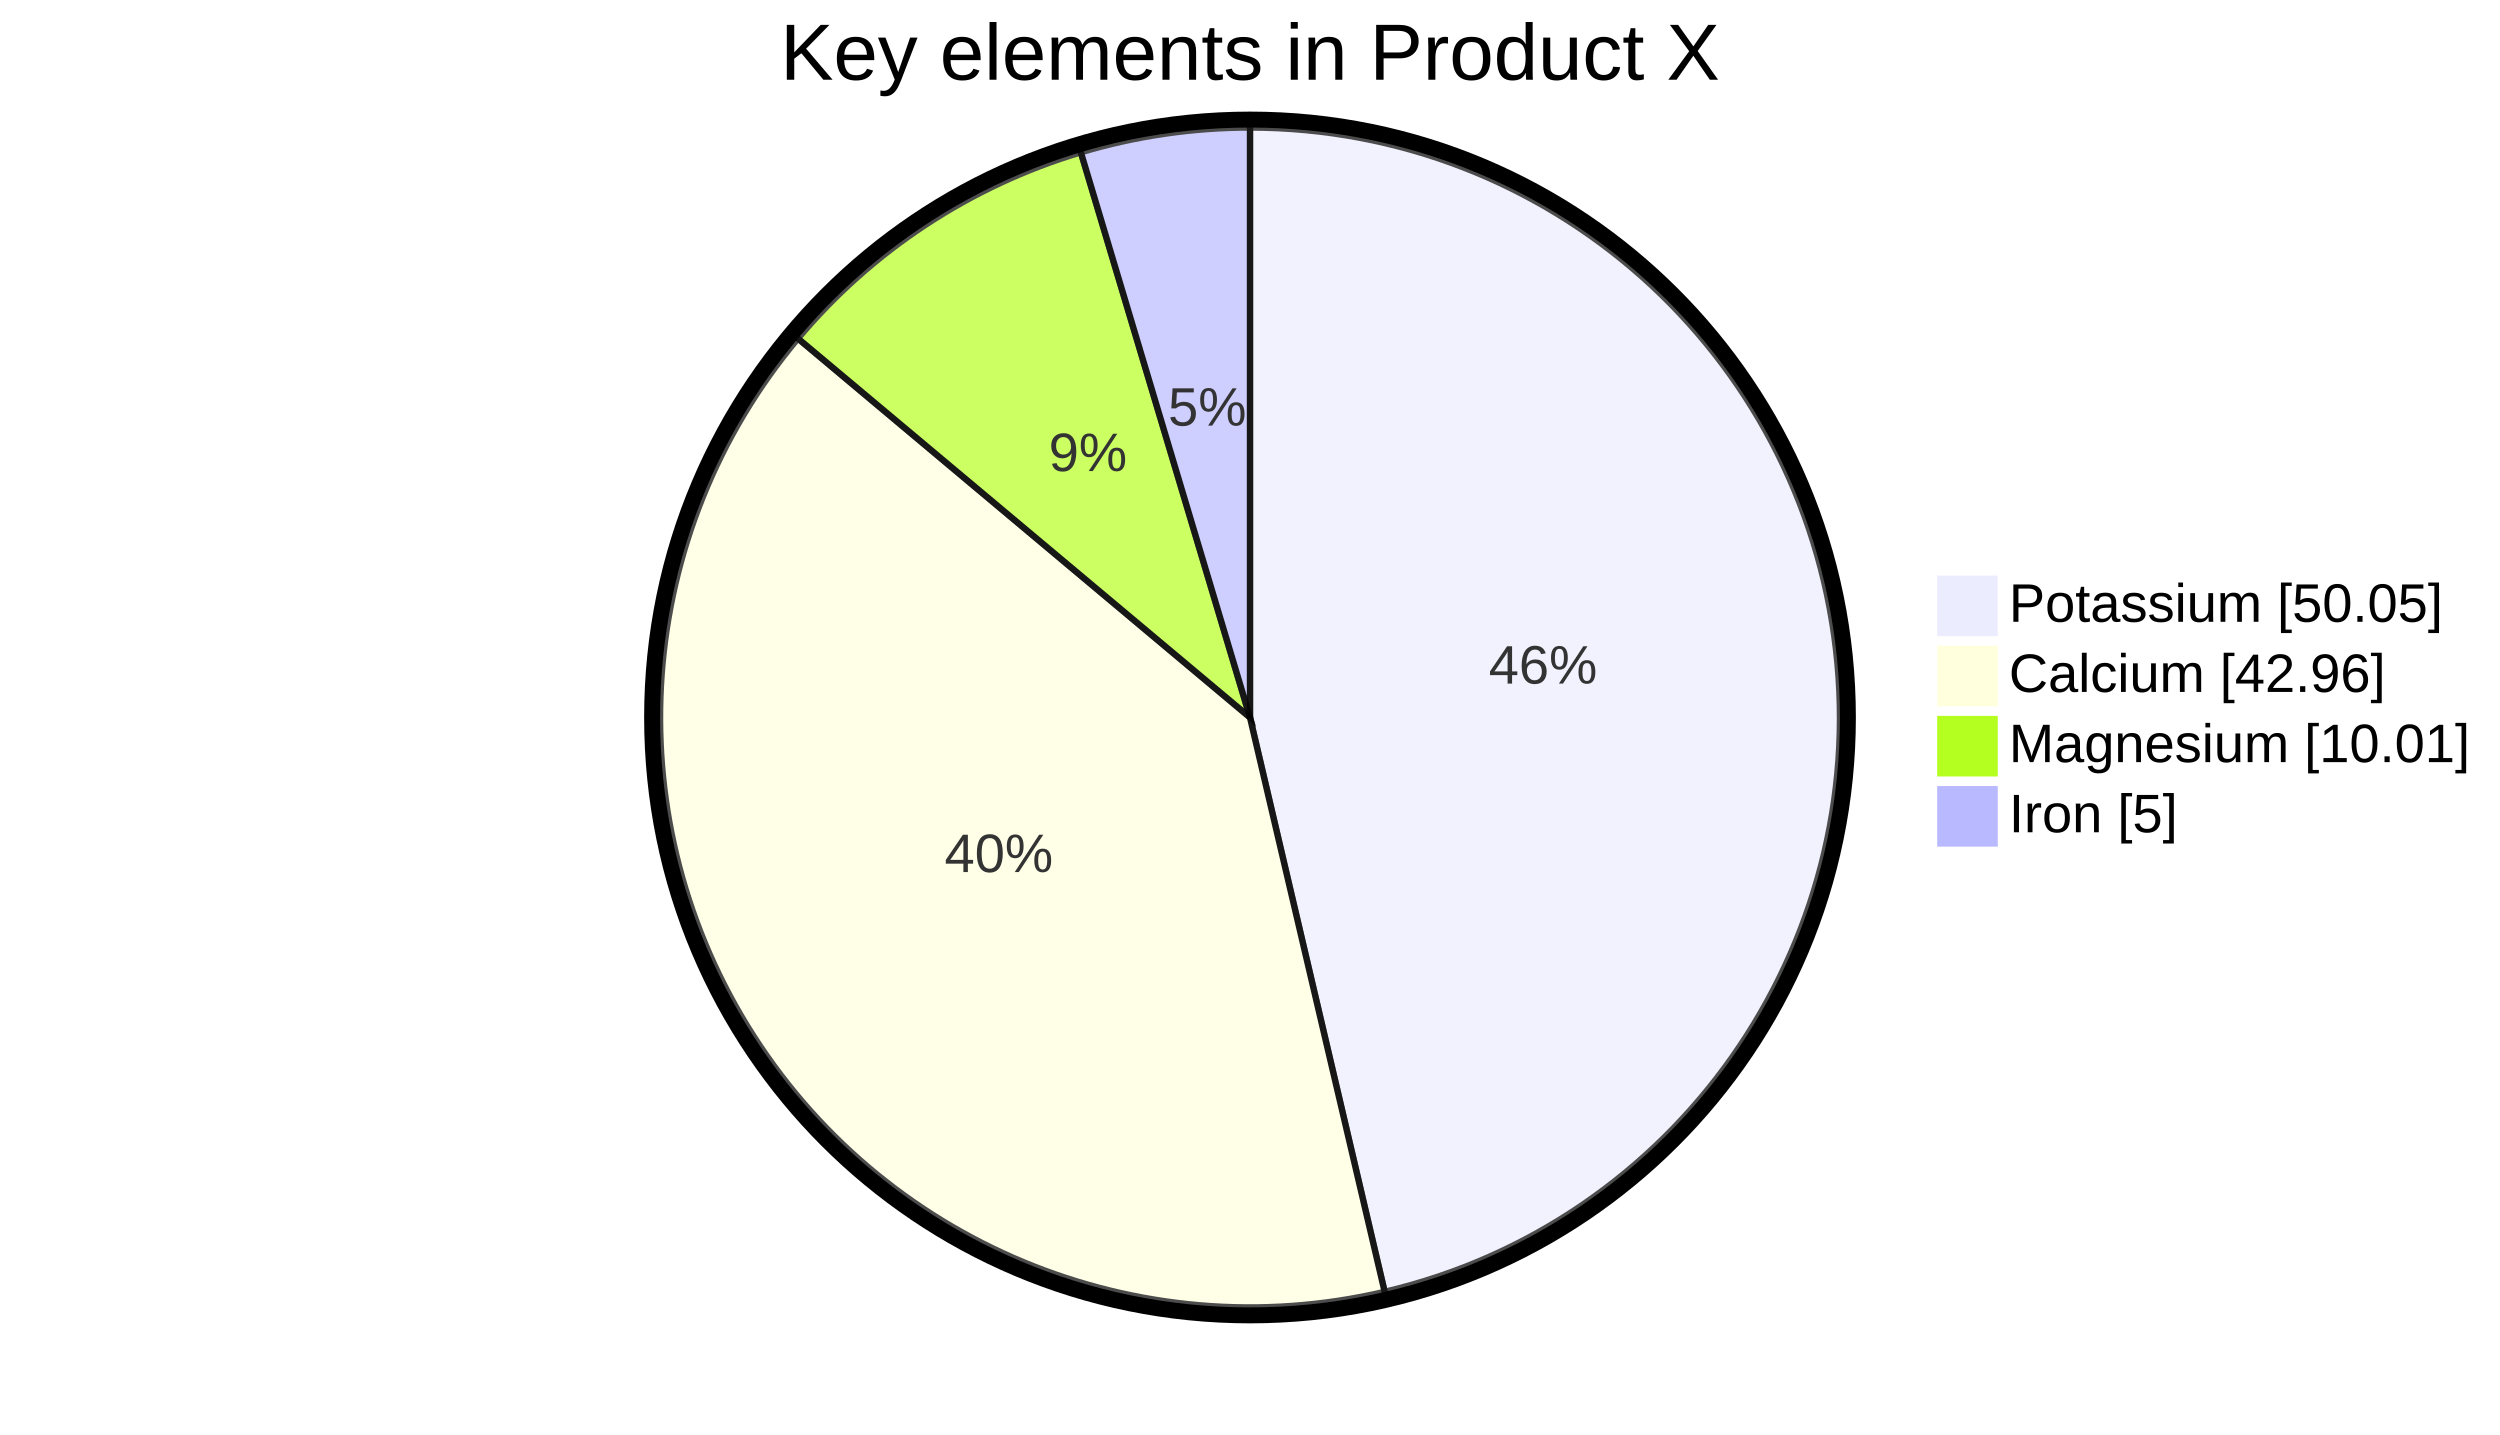
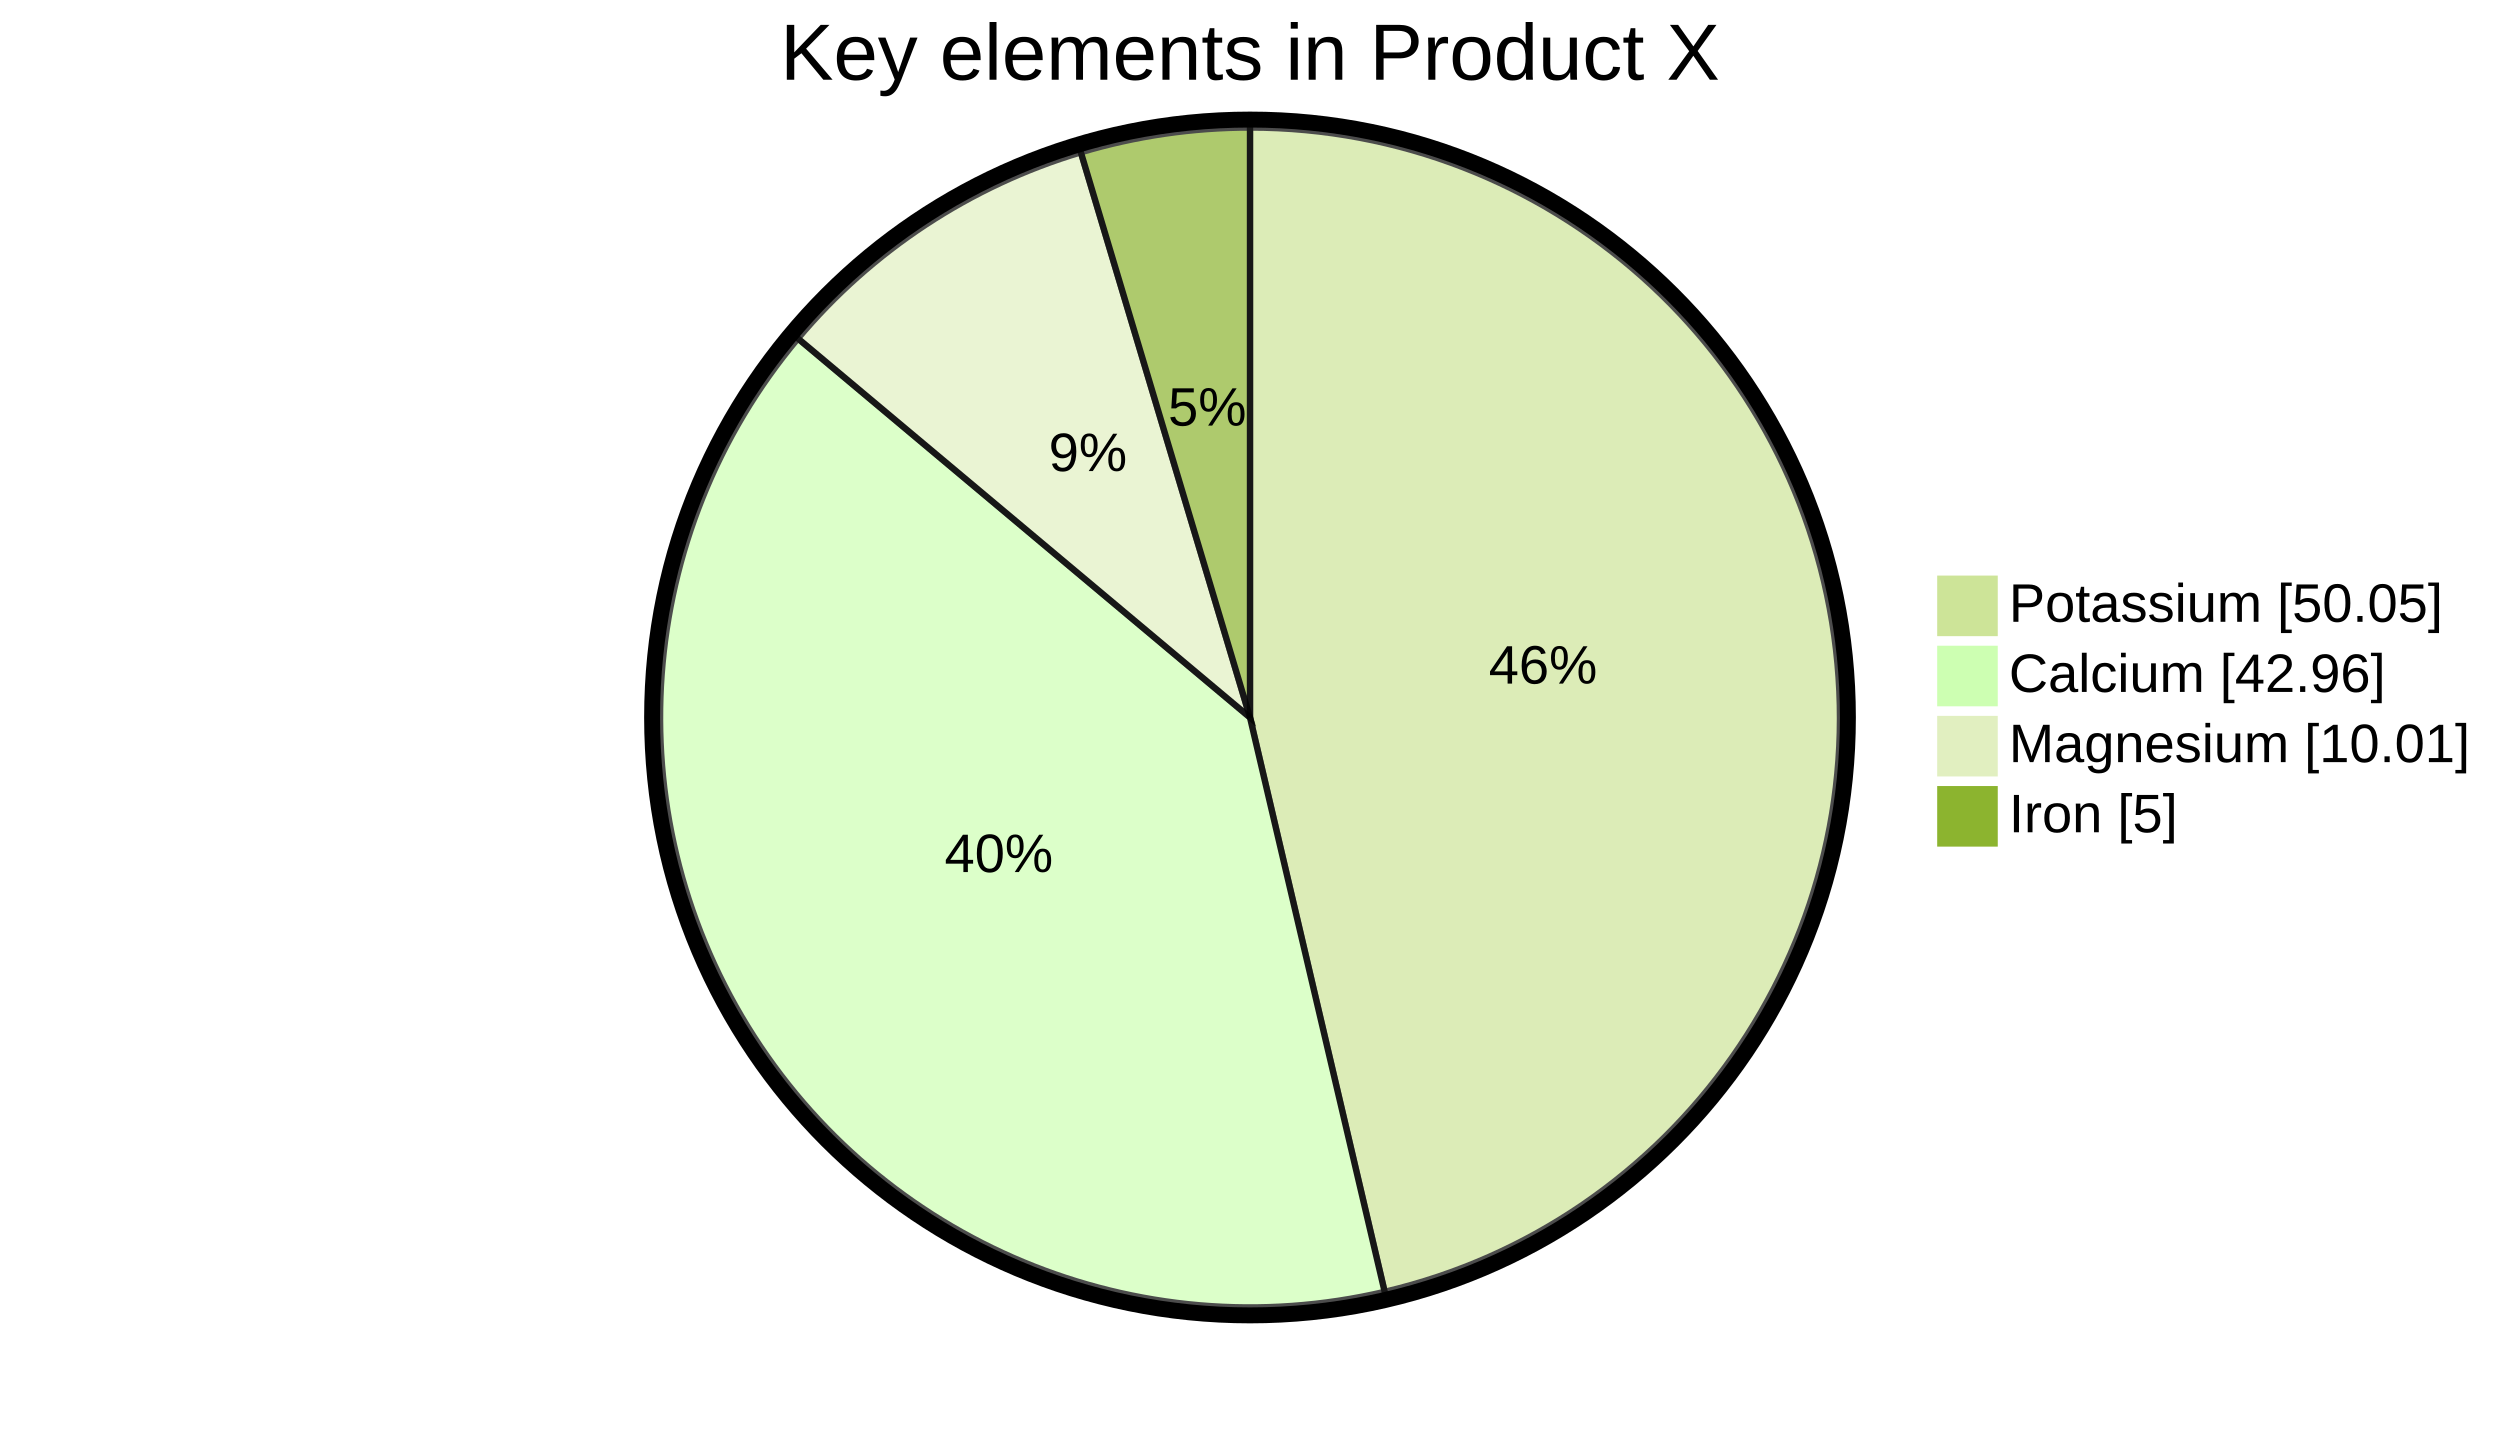
<svg xmlns="http://www.w3.org/2000/svg" aria-roledescription="pie" role="graphics-document document" style="max-width: 784px; background-color: white;" viewBox="0 0 784 450" width="100%" id="my-svg">
-   <style>#my-svg{font-family:"trebuchet ms",verdana,arial,sans-serif;font-size:16px;fill:#333;}#my-svg .error-icon{fill:#552222;}#my-svg .error-text{fill:#552222;stroke:#552222;}#my-svg .edge-thickness-normal{stroke-width:2px;}#my-svg .edge-thickness-thick{stroke-width:3.5px;}#my-svg .edge-pattern-solid{stroke-dasharray:0;}#my-svg .edge-pattern-dashed{stroke-dasharray:3;}#my-svg .edge-pattern-dotted{stroke-dasharray:2;}#my-svg .marker{fill:#333333;stroke:#333333;}#my-svg .marker.cross{stroke:#333333;}#my-svg svg{font-family:"trebuchet ms",verdana,arial,sans-serif;font-size:16px;}#my-svg .pieCircle{stroke:black;stroke-width:2px;opacity:0.7;}#my-svg .pieOuterCircle{stroke:black;stroke-width:5px;fill:none;}#my-svg .pieTitleText{text-anchor:middle;font-size:25px;fill:black;font-family:"trebuchet ms",verdana,arial,sans-serif;}#my-svg .slice{font-family:"trebuchet ms",verdana,arial,sans-serif;fill:#333;font-size:17px;}#my-svg .legend text{fill:black;font-family:"trebuchet ms",verdana,arial,sans-serif;font-size:17px;}#my-svg :root{--mermaid-font-family:"trebuchet ms",verdana,arial,sans-serif;}</style>
+   <style>#my-svg{font-family:"trebuchet ms",verdana,arial,sans-serif;font-size:16px;fill:#000000;}#my-svg .error-icon{fill:#552222;}#my-svg .error-text{fill:#552222;stroke:#552222;}#my-svg .edge-thickness-normal{stroke-width:2px;}#my-svg .edge-thickness-thick{stroke-width:3.5px;}#my-svg .edge-pattern-solid{stroke-dasharray:0;}#my-svg .edge-pattern-dashed{stroke-dasharray:3;}#my-svg .edge-pattern-dotted{stroke-dasharray:2;}#my-svg .marker{fill:#000000;stroke:#000000;}#my-svg .marker.cross{stroke:#000000;}#my-svg svg{font-family:"trebuchet ms",verdana,arial,sans-serif;font-size:16px;}#my-svg .pieCircle{stroke:black;stroke-width:2px;opacity:0.7;}#my-svg .pieOuterCircle{stroke:black;stroke-width:5px;fill:none;}#my-svg .pieTitleText{text-anchor:middle;font-size:25px;fill:black;font-family:"trebuchet ms",verdana,arial,sans-serif;}#my-svg .slice{font-family:"trebuchet ms",verdana,arial,sans-serif;fill:#000000;font-size:17px;}#my-svg .legend text{fill:black;font-family:"trebuchet ms",verdana,arial,sans-serif;font-size:17px;}#my-svg :root{--mermaid-font-family:"trebuchet ms",verdana,arial,sans-serif;}</style>
  <g />
  <g transform="translate(392,225)">
    <circle class="pieOuterCircle" r="187.5" cy="0" cx="0" />
-     <path class="pieCircle" fill="#ECECFF" d="M1.1327982892113017e-14,-185A185,185,0,0,1,42.237,180.114L0,0Z" />
-     <path class="pieCircle" fill="#ffffde" d="M42.237,180.114A185,185,0,0,1,-141.768,-118.856L0,0Z" />
-     <path class="pieCircle" fill="hsl(80, 100%, 56.275%)" d="M-141.768,-118.856A185,185,0,0,1,-53.049,-177.231L0,0Z" />
-     <path class="pieCircle" fill="hsl(240, 100%, 86.275%)" d="M-53.049,-177.231A185,185,0,0,1,1.303290589681841e-13,-185L0,0Z" />
+     <path class="pieCircle" fill="#cde498" d="M1.1327982892113017e-14,-185A185,185,0,0,1,42.237,180.114L0,0Z" />
+     <path class="pieCircle" fill="#cdffb2" d="M42.237,180.114A185,185,0,0,1,-141.768,-118.856L0,0Z" />
+     <path class="pieCircle" fill="hsl(78.158, 58.462%, 84.51%)" d="M-141.768,-118.856A185,185,0,0,1,-53.049,-177.231L0,0Z" />
+     <path class="pieCircle" fill="hsl(78.158, 58.462%, 44.51%)" d="M-53.049,-177.231A185,185,0,0,1,1.303290589681841e-13,-185L0,0Z" />
    <text style="text-anchor: middle;" class="slice" transform="translate(91.88721,-10.62973)">46%</text>
    <text style="text-anchor: middle;" class="slice" transform="translate(-78.77559,48.48356)">40%</text>
    <text style="text-anchor: middle;" class="slice" transform="translate(-50.84373,-77.27331)">9%</text>
    <text style="text-anchor: middle;" class="slice" transform="translate(-13.40373,-91.52371)">5%</text>
    <text class="pieTitleText" y="-200" x="0">Key elements in Product X</text>
    <g transform="translate(216,-44)" class="legend">
-       <rect style="fill: rgb(236, 236, 255); stroke: rgb(236, 236, 255);" height="18" width="18" />
+       <rect style="fill: rgb(205, 228, 152); stroke: rgb(205, 228, 152);" height="18" width="18" />
      <text y="14" x="22">Potassium [50.05]</text>
    </g>
    <g transform="translate(216,-22)" class="legend">
-       <rect style="fill: rgb(255, 255, 222); stroke: rgb(255, 255, 222);" height="18" width="18" />
+       <rect style="fill: rgb(205, 255, 178); stroke: rgb(205, 255, 178);" height="18" width="18" />
      <text y="14" x="22">Calcium [42.96]</text>
    </g>
    <g transform="translate(216,0)" class="legend">
-       <rect style="fill: rgb(181, 255, 32); stroke: rgb(181, 255, 32);" height="18" width="18" />
+       <rect style="fill: rgb(225, 239, 192); stroke: rgb(225, 239, 192);" height="18" width="18" />
      <text y="14" x="22">Magnesium [10.01]</text>
    </g>
    <g transform="translate(216,22)" class="legend">
-       <rect style="fill: rgb(185, 185, 255); stroke: rgb(185, 185, 255);" height="18" width="18" />
+       <rect style="fill: rgb(140, 180, 47); stroke: rgb(140, 180, 47);" height="18" width="18" />
      <text y="14" x="22">Iron [5]</text>
    </g>
  </g>
</svg>
